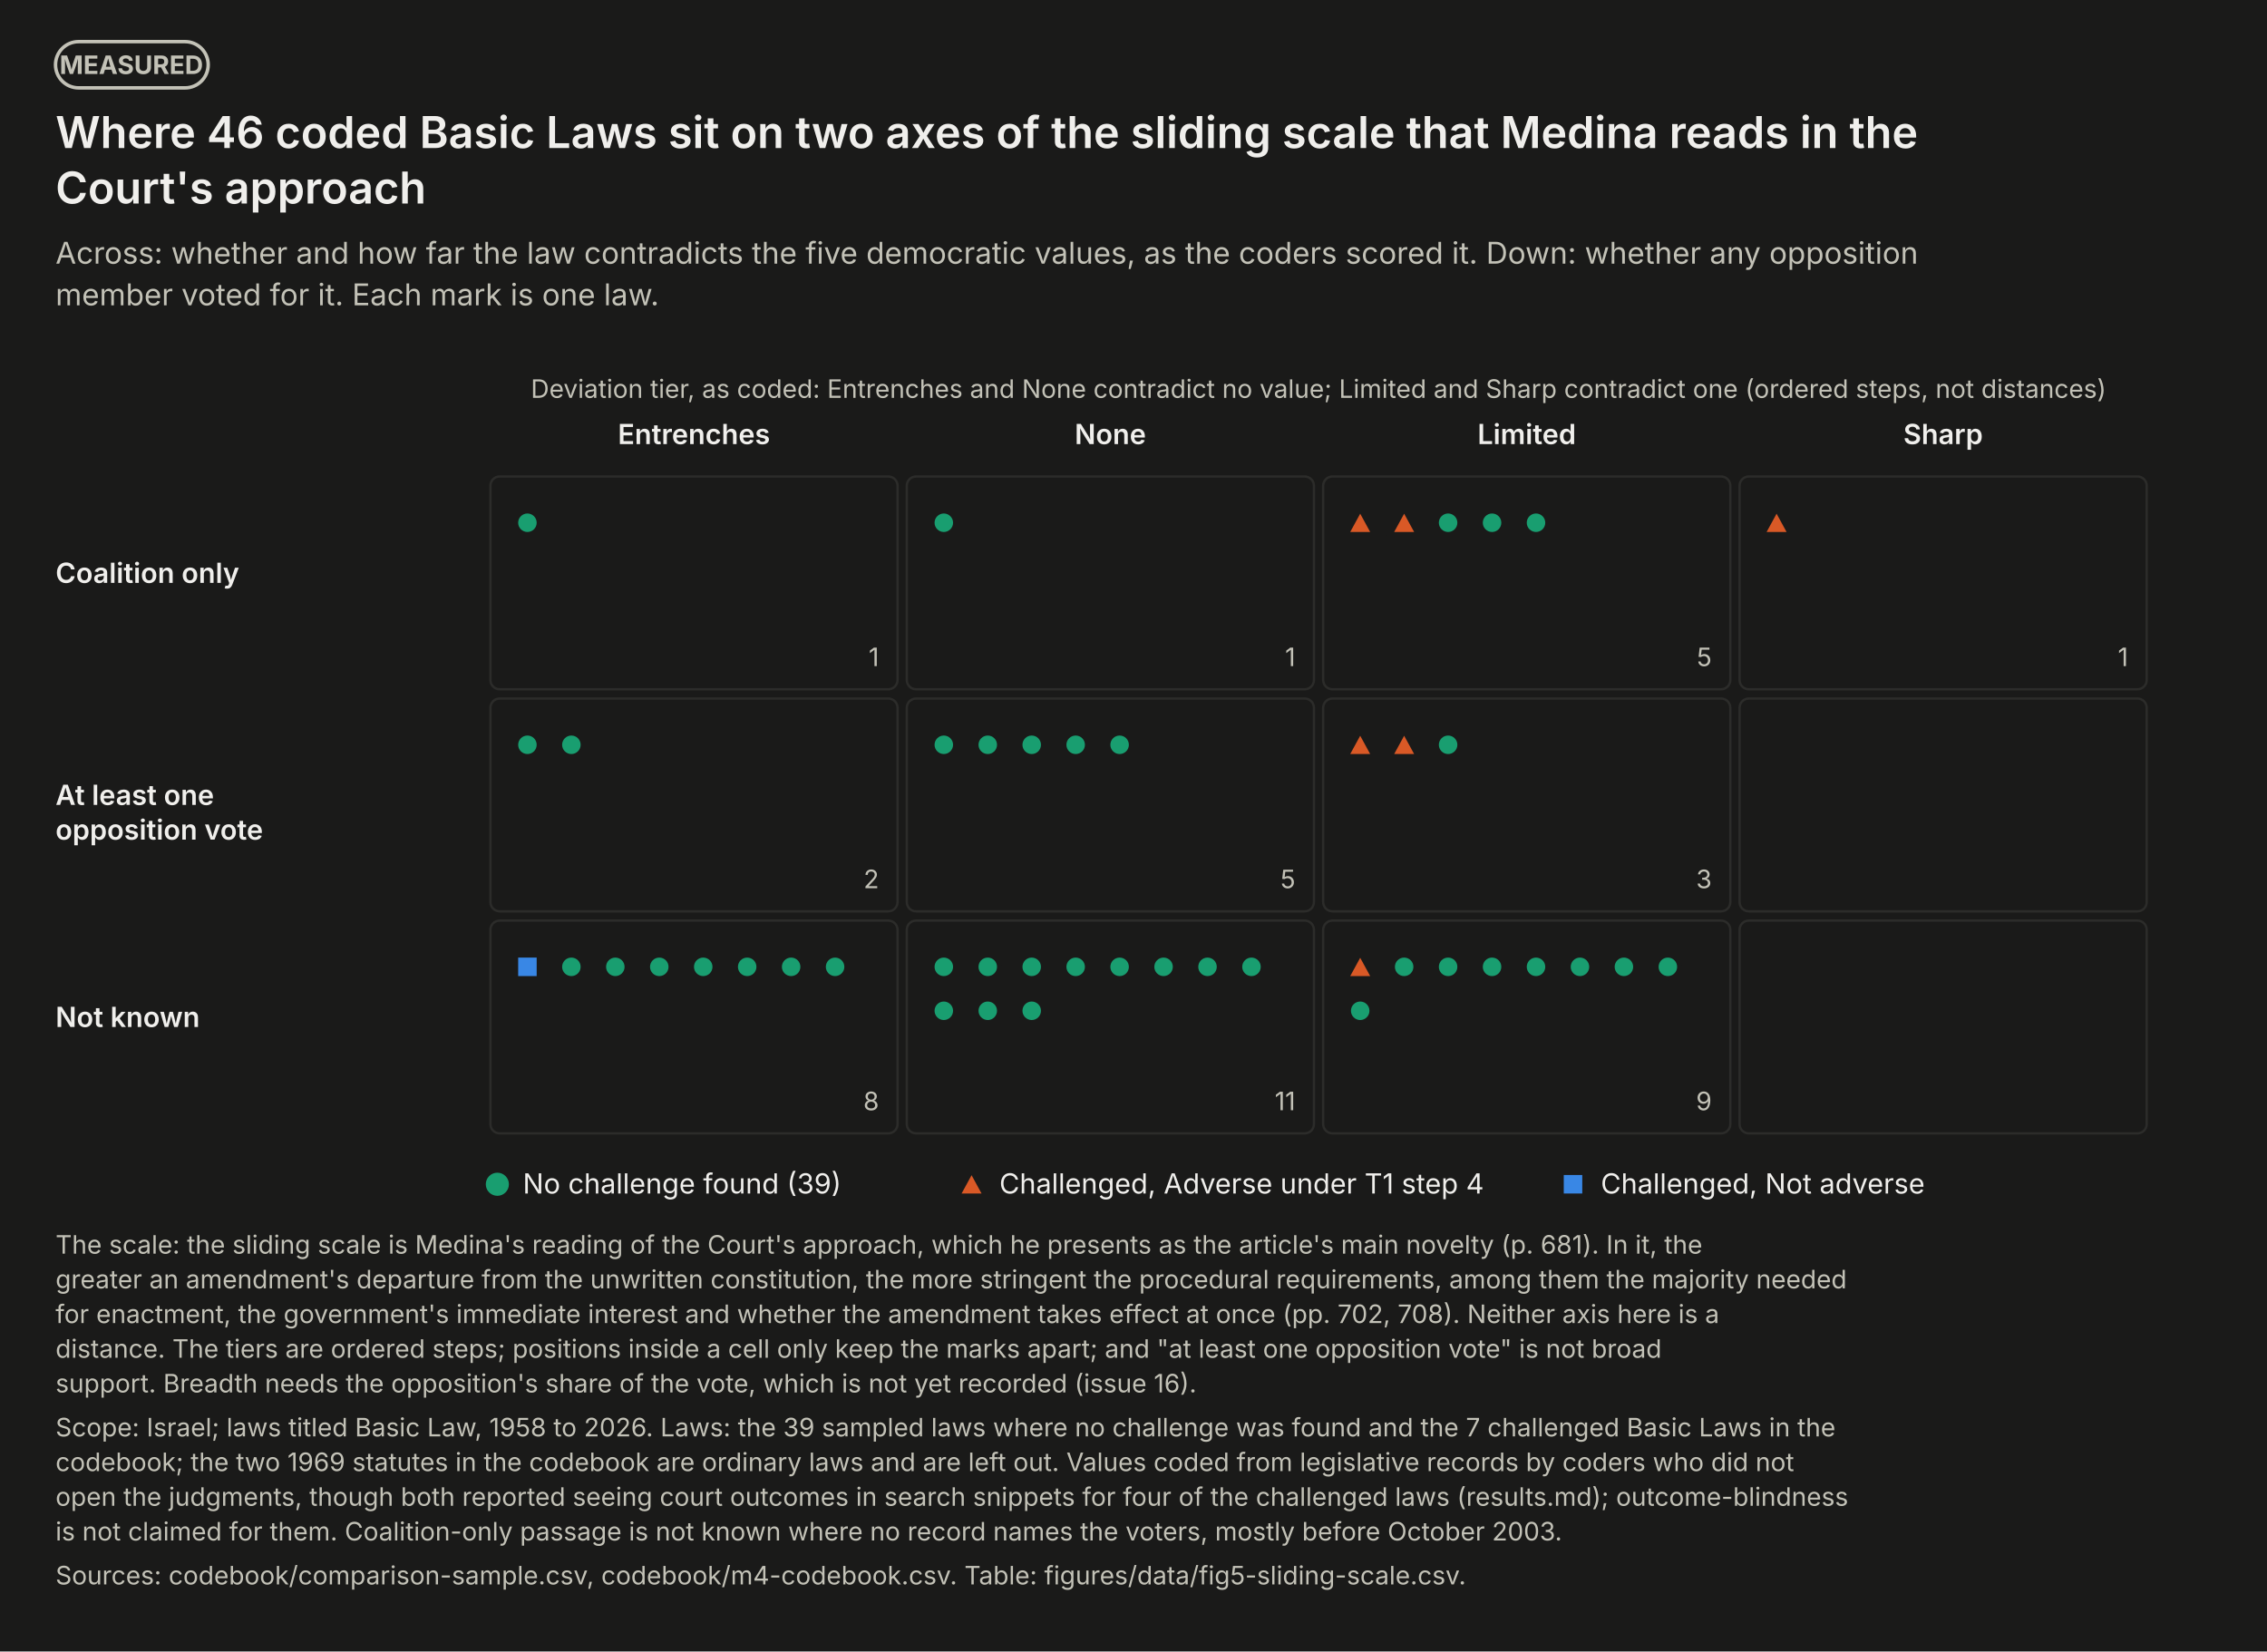
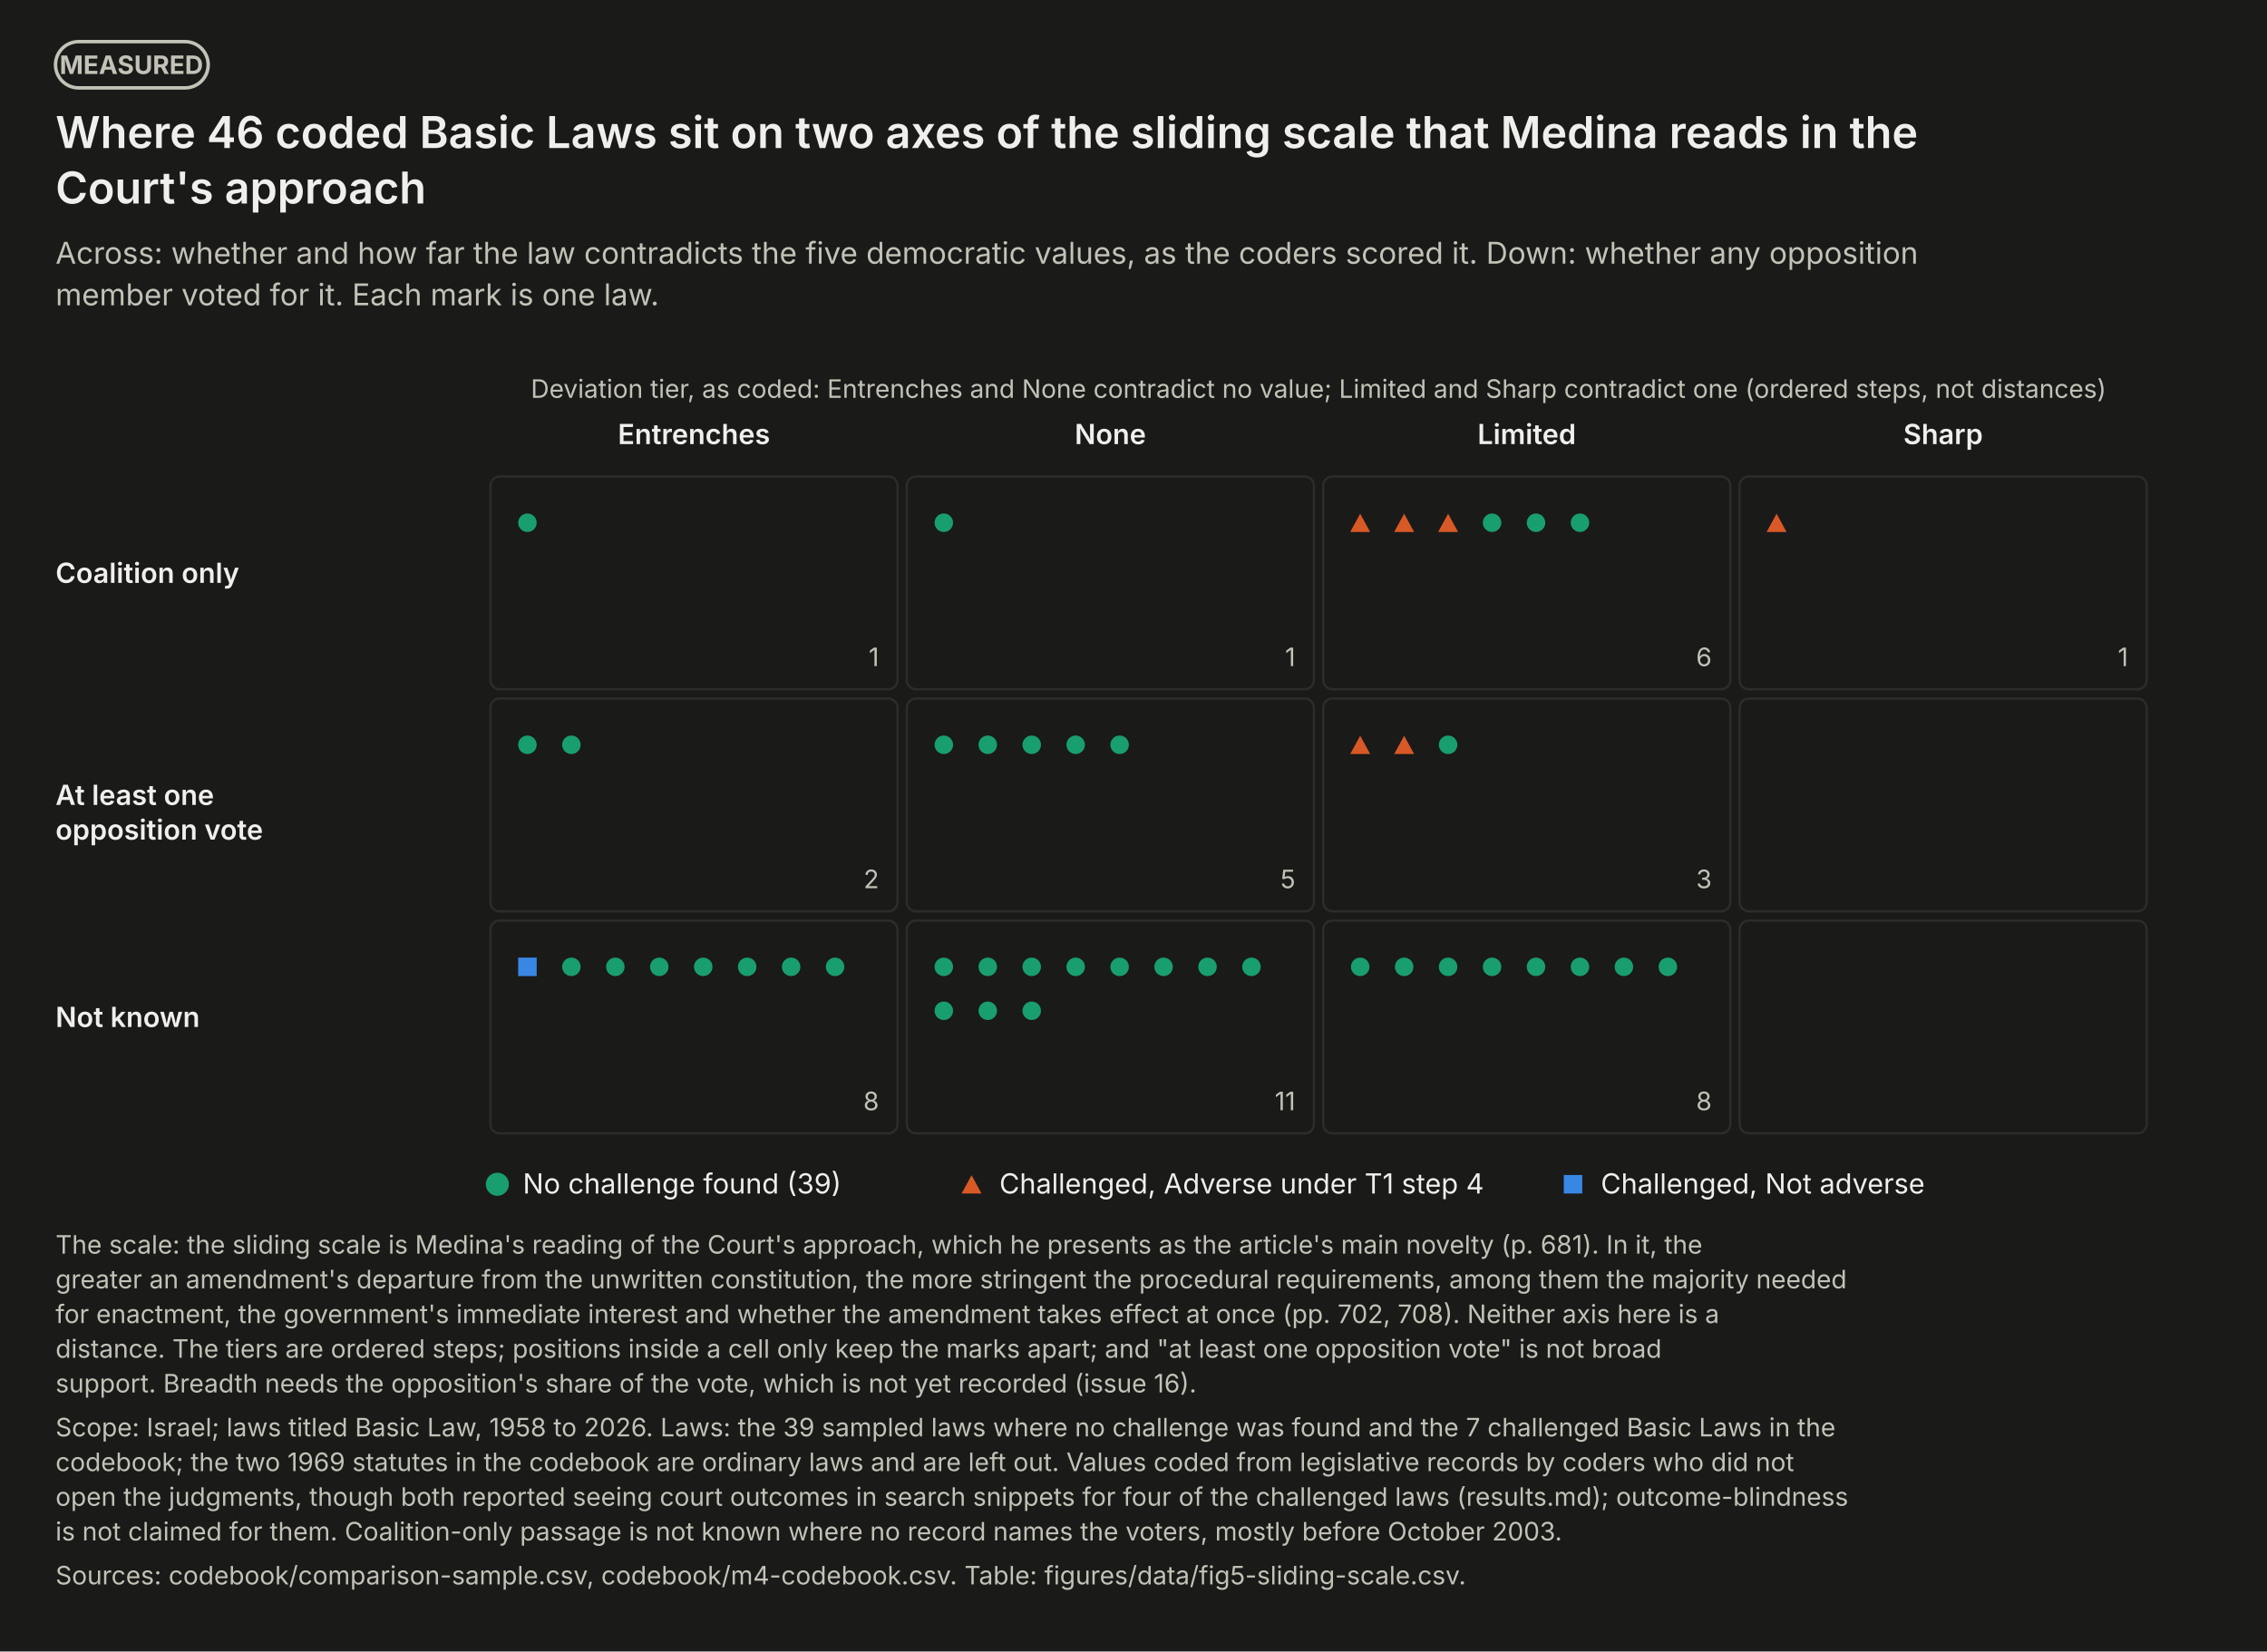
<svg xmlns="http://www.w3.org/2000/svg" width="980" height="714" viewBox="0 0 980 714" role="img" aria-labelledby="t d" font-family="system-ui, -apple-system, 'Segoe UI', sans-serif">
  <rect width="980" height="714" fill="#1a1a19" />
  <rect x="24" y="18" width="66" height="20" rx="10" fill="none" stroke="#c3c2b7" stroke-width="1.5" />
  <text x="56.8" y="32.0" font-size="11" font-weight="bold" text-anchor="middle" fill="#c3c2b7">MEASURED</text>
  <text x="24.0" y="64.0" font-size="19" font-weight="600" text-anchor="start" fill="#f0efec">Where 46 coded Basic Laws sit on two axes of the sliding scale that Medina reads in the</text>
  <text x="24.0" y="88.0" font-size="19" font-weight="600" text-anchor="start" fill="#f0efec">Court's approach</text>
  <text x="24.0" y="114.0" font-size="13" font-weight="normal" text-anchor="start" fill="#c3c2b7">Across: whether and how far the law contradicts the five democratic values, as the coders scored it. Down: whether any opposition</text>
  <text x="24.0" y="132.0" font-size="13" font-weight="normal" text-anchor="start" fill="#c3c2b7">member voted for it. Each mark is one law.</text>
  <text x="300.0" y="192.0" font-size="12" font-weight="600" text-anchor="middle" fill="#f0efec">Entrenches</text>
  <text x="480.0" y="192.0" font-size="12" font-weight="600" text-anchor="middle" fill="#f0efec">None</text>
  <text x="660.0" y="192.0" font-size="12" font-weight="600" text-anchor="middle" fill="#f0efec">Limited</text>
  <text x="840.0" y="192.0" font-size="12" font-weight="600" text-anchor="middle" fill="#f0efec">Sharp</text>
  <text x="570.0" y="172.0" font-size="11" font-weight="normal" text-anchor="middle" fill="#c3c2b7">Deviation tier, as coded: Entrenches and None contradict no value; Limited and Sharp contradict one (ordered steps, not distances)</text>
  <text x="24.0" y="252.0" font-size="12" font-weight="600" text-anchor="start" fill="#f0efec">Coalition only</text>
  <rect x="212" y="206" width="176" height="92" rx="4" fill="none" stroke="#2c2c2a" stroke-width="1" />
  <circle cx="228" cy="226" r="5" fill="#199e70" stroke="#1a1a19" stroke-width="2" />
  <text x="380.0" y="288.0" font-size="11" font-weight="normal" text-anchor="end" fill="#c3c2b7">1</text>
  <rect x="392" y="206" width="176" height="92" rx="4" fill="none" stroke="#2c2c2a" stroke-width="1" />
  <circle cx="408" cy="226" r="5" fill="#199e70" stroke="#1a1a19" stroke-width="2" />
  <text x="560.0" y="288.0" font-size="11" font-weight="normal" text-anchor="end" fill="#c3c2b7">1</text>
  <rect x="572" y="206" width="176" height="92" rx="4" fill="none" stroke="#2c2c2a" stroke-width="1" />
  <path d="M588.0,220.0L594.0,231.0L582.0,231.0Z" fill="#d95926" stroke="#1a1a19" stroke-width="2" />
  <path d="M607.0,220.0L613.0,231.0L601.0,231.0Z" fill="#d95926" stroke="#1a1a19" stroke-width="2" />
-   <circle cx="626" cy="226" r="5" fill="#199e70" stroke="#1a1a19" stroke-width="2" />
+   <path d="M626.0,220.0L632.0,231.0L620.0,231.0Z" fill="#d95926" stroke="#1a1a19" stroke-width="2" />
  <circle cx="645" cy="226" r="5" fill="#199e70" stroke="#1a1a19" stroke-width="2" />
  <circle cx="664" cy="226" r="5" fill="#199e70" stroke="#1a1a19" stroke-width="2" />
-   <text x="740.0" y="288.0" font-size="11" font-weight="normal" text-anchor="end" fill="#c3c2b7">5</text>
+   <circle cx="683" cy="226" r="5" fill="#199e70" stroke="#1a1a19" stroke-width="2" />
+   <text x="740.0" y="288.0" font-size="11" font-weight="normal" text-anchor="end" fill="#c3c2b7">6</text>
  <rect x="752" y="206" width="176" height="92" rx="4" fill="none" stroke="#2c2c2a" stroke-width="1" />
  <path d="M768.0,220.0L774.0,231.0L762.0,231.0Z" fill="#d95926" stroke="#1a1a19" stroke-width="2" />
  <text x="920.0" y="288.0" font-size="11" font-weight="normal" text-anchor="end" fill="#c3c2b7">1</text>
  <text x="24.0" y="348.0" font-size="12" font-weight="600" text-anchor="start" fill="#f0efec">At least one</text>
  <text x="24.0" y="363.0" font-size="12" font-weight="600" text-anchor="start" fill="#f0efec">opposition vote</text>
  <rect x="212" y="302" width="176" height="92" rx="4" fill="none" stroke="#2c2c2a" stroke-width="1" />
  <circle cx="228" cy="322" r="5" fill="#199e70" stroke="#1a1a19" stroke-width="2" />
  <circle cx="247" cy="322" r="5" fill="#199e70" stroke="#1a1a19" stroke-width="2" />
  <text x="380.0" y="384.0" font-size="11" font-weight="normal" text-anchor="end" fill="#c3c2b7">2</text>
  <rect x="392" y="302" width="176" height="92" rx="4" fill="none" stroke="#2c2c2a" stroke-width="1" />
  <circle cx="408" cy="322" r="5" fill="#199e70" stroke="#1a1a19" stroke-width="2" />
  <circle cx="427" cy="322" r="5" fill="#199e70" stroke="#1a1a19" stroke-width="2" />
  <circle cx="446" cy="322" r="5" fill="#199e70" stroke="#1a1a19" stroke-width="2" />
  <circle cx="465" cy="322" r="5" fill="#199e70" stroke="#1a1a19" stroke-width="2" />
  <circle cx="484" cy="322" r="5" fill="#199e70" stroke="#1a1a19" stroke-width="2" />
  <text x="560.0" y="384.0" font-size="11" font-weight="normal" text-anchor="end" fill="#c3c2b7">5</text>
  <rect x="572" y="302" width="176" height="92" rx="4" fill="none" stroke="#2c2c2a" stroke-width="1" />
  <path d="M588.0,316.0L594.0,327.0L582.0,327.0Z" fill="#d95926" stroke="#1a1a19" stroke-width="2" />
  <path d="M607.0,316.0L613.0,327.0L601.0,327.0Z" fill="#d95926" stroke="#1a1a19" stroke-width="2" />
  <circle cx="626" cy="322" r="5" fill="#199e70" stroke="#1a1a19" stroke-width="2" />
  <text x="740.0" y="384.0" font-size="11" font-weight="normal" text-anchor="end" fill="#c3c2b7">3</text>
  <rect x="752" y="302" width="176" height="92" rx="4" fill="none" stroke="#2c2c2a" stroke-width="1" />
  <text x="24.0" y="444.0" font-size="12" font-weight="600" text-anchor="start" fill="#f0efec">Not known</text>
  <rect x="212" y="398" width="176" height="92" rx="4" fill="none" stroke="#2c2c2a" stroke-width="1" />
  <rect x="223.0" y="413.0" width="10" height="10" fill="#3987e5" stroke="#1a1a19" stroke-width="2" />
  <circle cx="247" cy="418" r="5" fill="#199e70" stroke="#1a1a19" stroke-width="2" />
  <circle cx="266" cy="418" r="5" fill="#199e70" stroke="#1a1a19" stroke-width="2" />
  <circle cx="285" cy="418" r="5" fill="#199e70" stroke="#1a1a19" stroke-width="2" />
  <circle cx="304" cy="418" r="5" fill="#199e70" stroke="#1a1a19" stroke-width="2" />
  <circle cx="323" cy="418" r="5" fill="#199e70" stroke="#1a1a19" stroke-width="2" />
  <circle cx="342" cy="418" r="5" fill="#199e70" stroke="#1a1a19" stroke-width="2" />
  <circle cx="361" cy="418" r="5" fill="#199e70" stroke="#1a1a19" stroke-width="2" />
  <text x="380.0" y="480.0" font-size="11" font-weight="normal" text-anchor="end" fill="#c3c2b7">8</text>
  <rect x="392" y="398" width="176" height="92" rx="4" fill="none" stroke="#2c2c2a" stroke-width="1" />
  <circle cx="408" cy="418" r="5" fill="#199e70" stroke="#1a1a19" stroke-width="2" />
  <circle cx="427" cy="418" r="5" fill="#199e70" stroke="#1a1a19" stroke-width="2" />
  <circle cx="446" cy="418" r="5" fill="#199e70" stroke="#1a1a19" stroke-width="2" />
  <circle cx="465" cy="418" r="5" fill="#199e70" stroke="#1a1a19" stroke-width="2" />
  <circle cx="484" cy="418" r="5" fill="#199e70" stroke="#1a1a19" stroke-width="2" />
  <circle cx="503" cy="418" r="5" fill="#199e70" stroke="#1a1a19" stroke-width="2" />
  <circle cx="522" cy="418" r="5" fill="#199e70" stroke="#1a1a19" stroke-width="2" />
  <circle cx="541" cy="418" r="5" fill="#199e70" stroke="#1a1a19" stroke-width="2" />
  <circle cx="408" cy="437" r="5" fill="#199e70" stroke="#1a1a19" stroke-width="2" />
  <circle cx="427" cy="437" r="5" fill="#199e70" stroke="#1a1a19" stroke-width="2" />
  <circle cx="446" cy="437" r="5" fill="#199e70" stroke="#1a1a19" stroke-width="2" />
  <text x="560.0" y="480.0" font-size="11" font-weight="normal" text-anchor="end" fill="#c3c2b7">11</text>
  <rect x="572" y="398" width="176" height="92" rx="4" fill="none" stroke="#2c2c2a" stroke-width="1" />
-   <path d="M588.0,412.0L594.0,423.0L582.0,423.0Z" fill="#d95926" stroke="#1a1a19" stroke-width="2" />
+   <circle cx="588" cy="418" r="5" fill="#199e70" stroke="#1a1a19" stroke-width="2" />
  <circle cx="607" cy="418" r="5" fill="#199e70" stroke="#1a1a19" stroke-width="2" />
  <circle cx="626" cy="418" r="5" fill="#199e70" stroke="#1a1a19" stroke-width="2" />
  <circle cx="645" cy="418" r="5" fill="#199e70" stroke="#1a1a19" stroke-width="2" />
  <circle cx="664" cy="418" r="5" fill="#199e70" stroke="#1a1a19" stroke-width="2" />
  <circle cx="683" cy="418" r="5" fill="#199e70" stroke="#1a1a19" stroke-width="2" />
  <circle cx="702" cy="418" r="5" fill="#199e70" stroke="#1a1a19" stroke-width="2" />
  <circle cx="721" cy="418" r="5" fill="#199e70" stroke="#1a1a19" stroke-width="2" />
-   <circle cx="588" cy="437" r="5" fill="#199e70" stroke="#1a1a19" stroke-width="2" />
-   <text x="740.0" y="480.0" font-size="11" font-weight="normal" text-anchor="end" fill="#c3c2b7">9</text>
+   <text x="740.0" y="480.0" font-size="11" font-weight="normal" text-anchor="end" fill="#c3c2b7">8</text>
  <rect x="752" y="398" width="176" height="92" rx="4" fill="none" stroke="#2c2c2a" stroke-width="1" />
  <circle cx="215" cy="512" r="5" fill="#199e70" />
  <text x="226.0" y="516.0" font-size="12" font-weight="normal" text-anchor="start" fill="#f0efec">No challenge found (39)</text>
  <path d="M420.0,506.0L426.0,517.0L414.0,517.0Z" fill="#d95926" stroke="#1a1a19" stroke-width="2" />
  <text x="432.0" y="516.0" font-size="12" font-weight="normal" text-anchor="start" fill="#f0efec">Challenged, Adverse under T1 step 4</text>
  <rect x="675.0" y="507.0" width="10" height="10" fill="#3987e5" stroke="#1a1a19" stroke-width="2" />
  <text x="692.0" y="516.0" font-size="12" font-weight="normal" text-anchor="start" fill="#f0efec">Challenged, Not adverse</text>
  <text x="24.0" y="542.0" font-size="11" font-weight="normal" text-anchor="start" fill="#c3c2b7">The scale: the sliding scale is Medina's reading of the Court's approach, which he presents as the article's main novelty (p. 681). In it, the</text>
  <text x="24.0" y="557.0" font-size="11" font-weight="normal" text-anchor="start" fill="#c3c2b7">greater an amendment's departure from the unwritten constitution, the more stringent the procedural requirements, among them the majority needed</text>
  <text x="24.0" y="572.0" font-size="11" font-weight="normal" text-anchor="start" fill="#c3c2b7">for enactment, the government's immediate interest and whether the amendment takes effect at once (pp. 702, 708). Neither axis here is a</text>
  <text x="24.0" y="587.0" font-size="11" font-weight="normal" text-anchor="start" fill="#c3c2b7">distance. The tiers are ordered steps; positions inside a cell only keep the marks apart; and "at least one opposition vote" is not broad</text>
  <text x="24.0" y="602.0" font-size="11" font-weight="normal" text-anchor="start" fill="#c3c2b7">support. Breadth needs the opposition's share of the vote, which is not yet recorded (issue 16).</text>
  <text x="24.0" y="621.0" font-size="11" font-weight="normal" text-anchor="start" fill="#c3c2b7">Scope: Israel; laws titled Basic Law, 1958 to 2026. Laws: the 39 sampled laws where no challenge was found and the 7 challenged Basic Laws in the</text>
  <text x="24.0" y="636.0" font-size="11" font-weight="normal" text-anchor="start" fill="#c3c2b7">codebook; the two 1969 statutes in the codebook are ordinary laws and are left out. Values coded from legislative records by coders who did not</text>
  <text x="24.0" y="651.0" font-size="11" font-weight="normal" text-anchor="start" fill="#c3c2b7">open the judgments, though both reported seeing court outcomes in search snippets for four of the challenged laws (results.md); outcome-blindness</text>
  <text x="24.0" y="666.0" font-size="11" font-weight="normal" text-anchor="start" fill="#c3c2b7">is not claimed for them. Coalition-only passage is not known where no record names the voters, mostly before October 2003.</text>
  <text x="24.0" y="685.0" font-size="11" font-weight="normal" text-anchor="start" fill="#c3c2b7">Sources: codebook/comparison-sample.csv, codebook/m4-codebook.csv. Table: figures/data/fig5-sliding-scale.csv.</text>
</svg>
